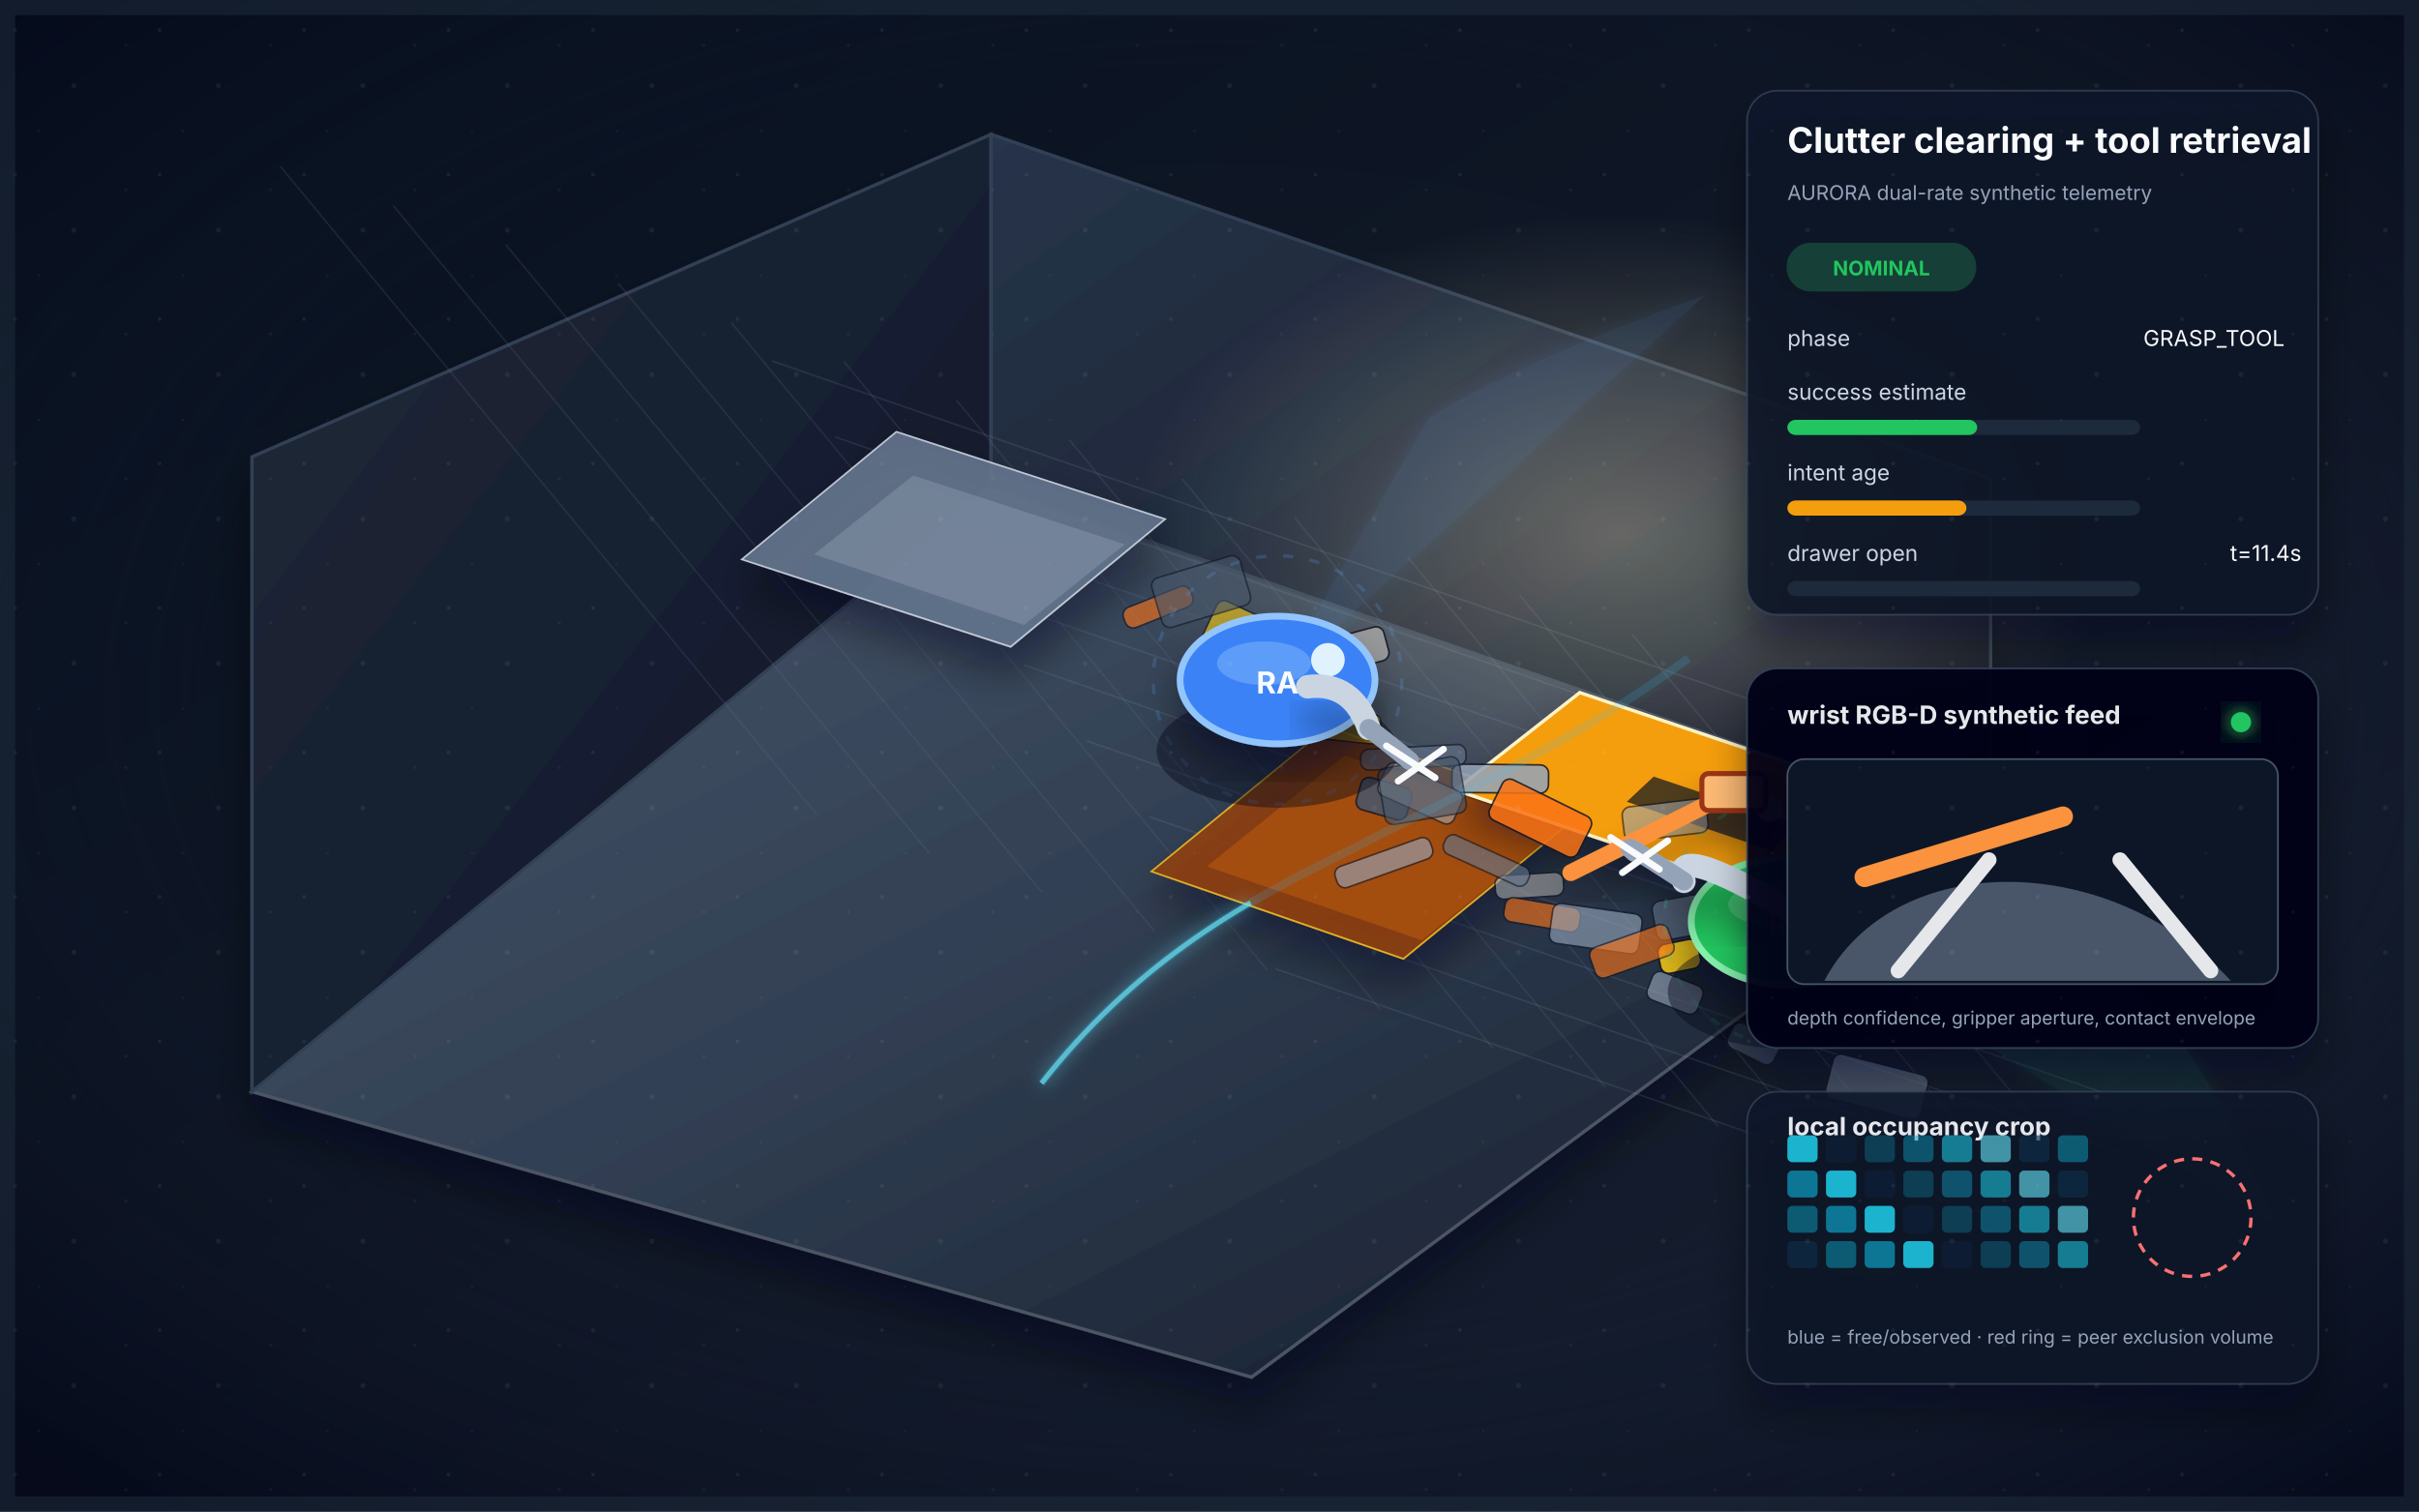
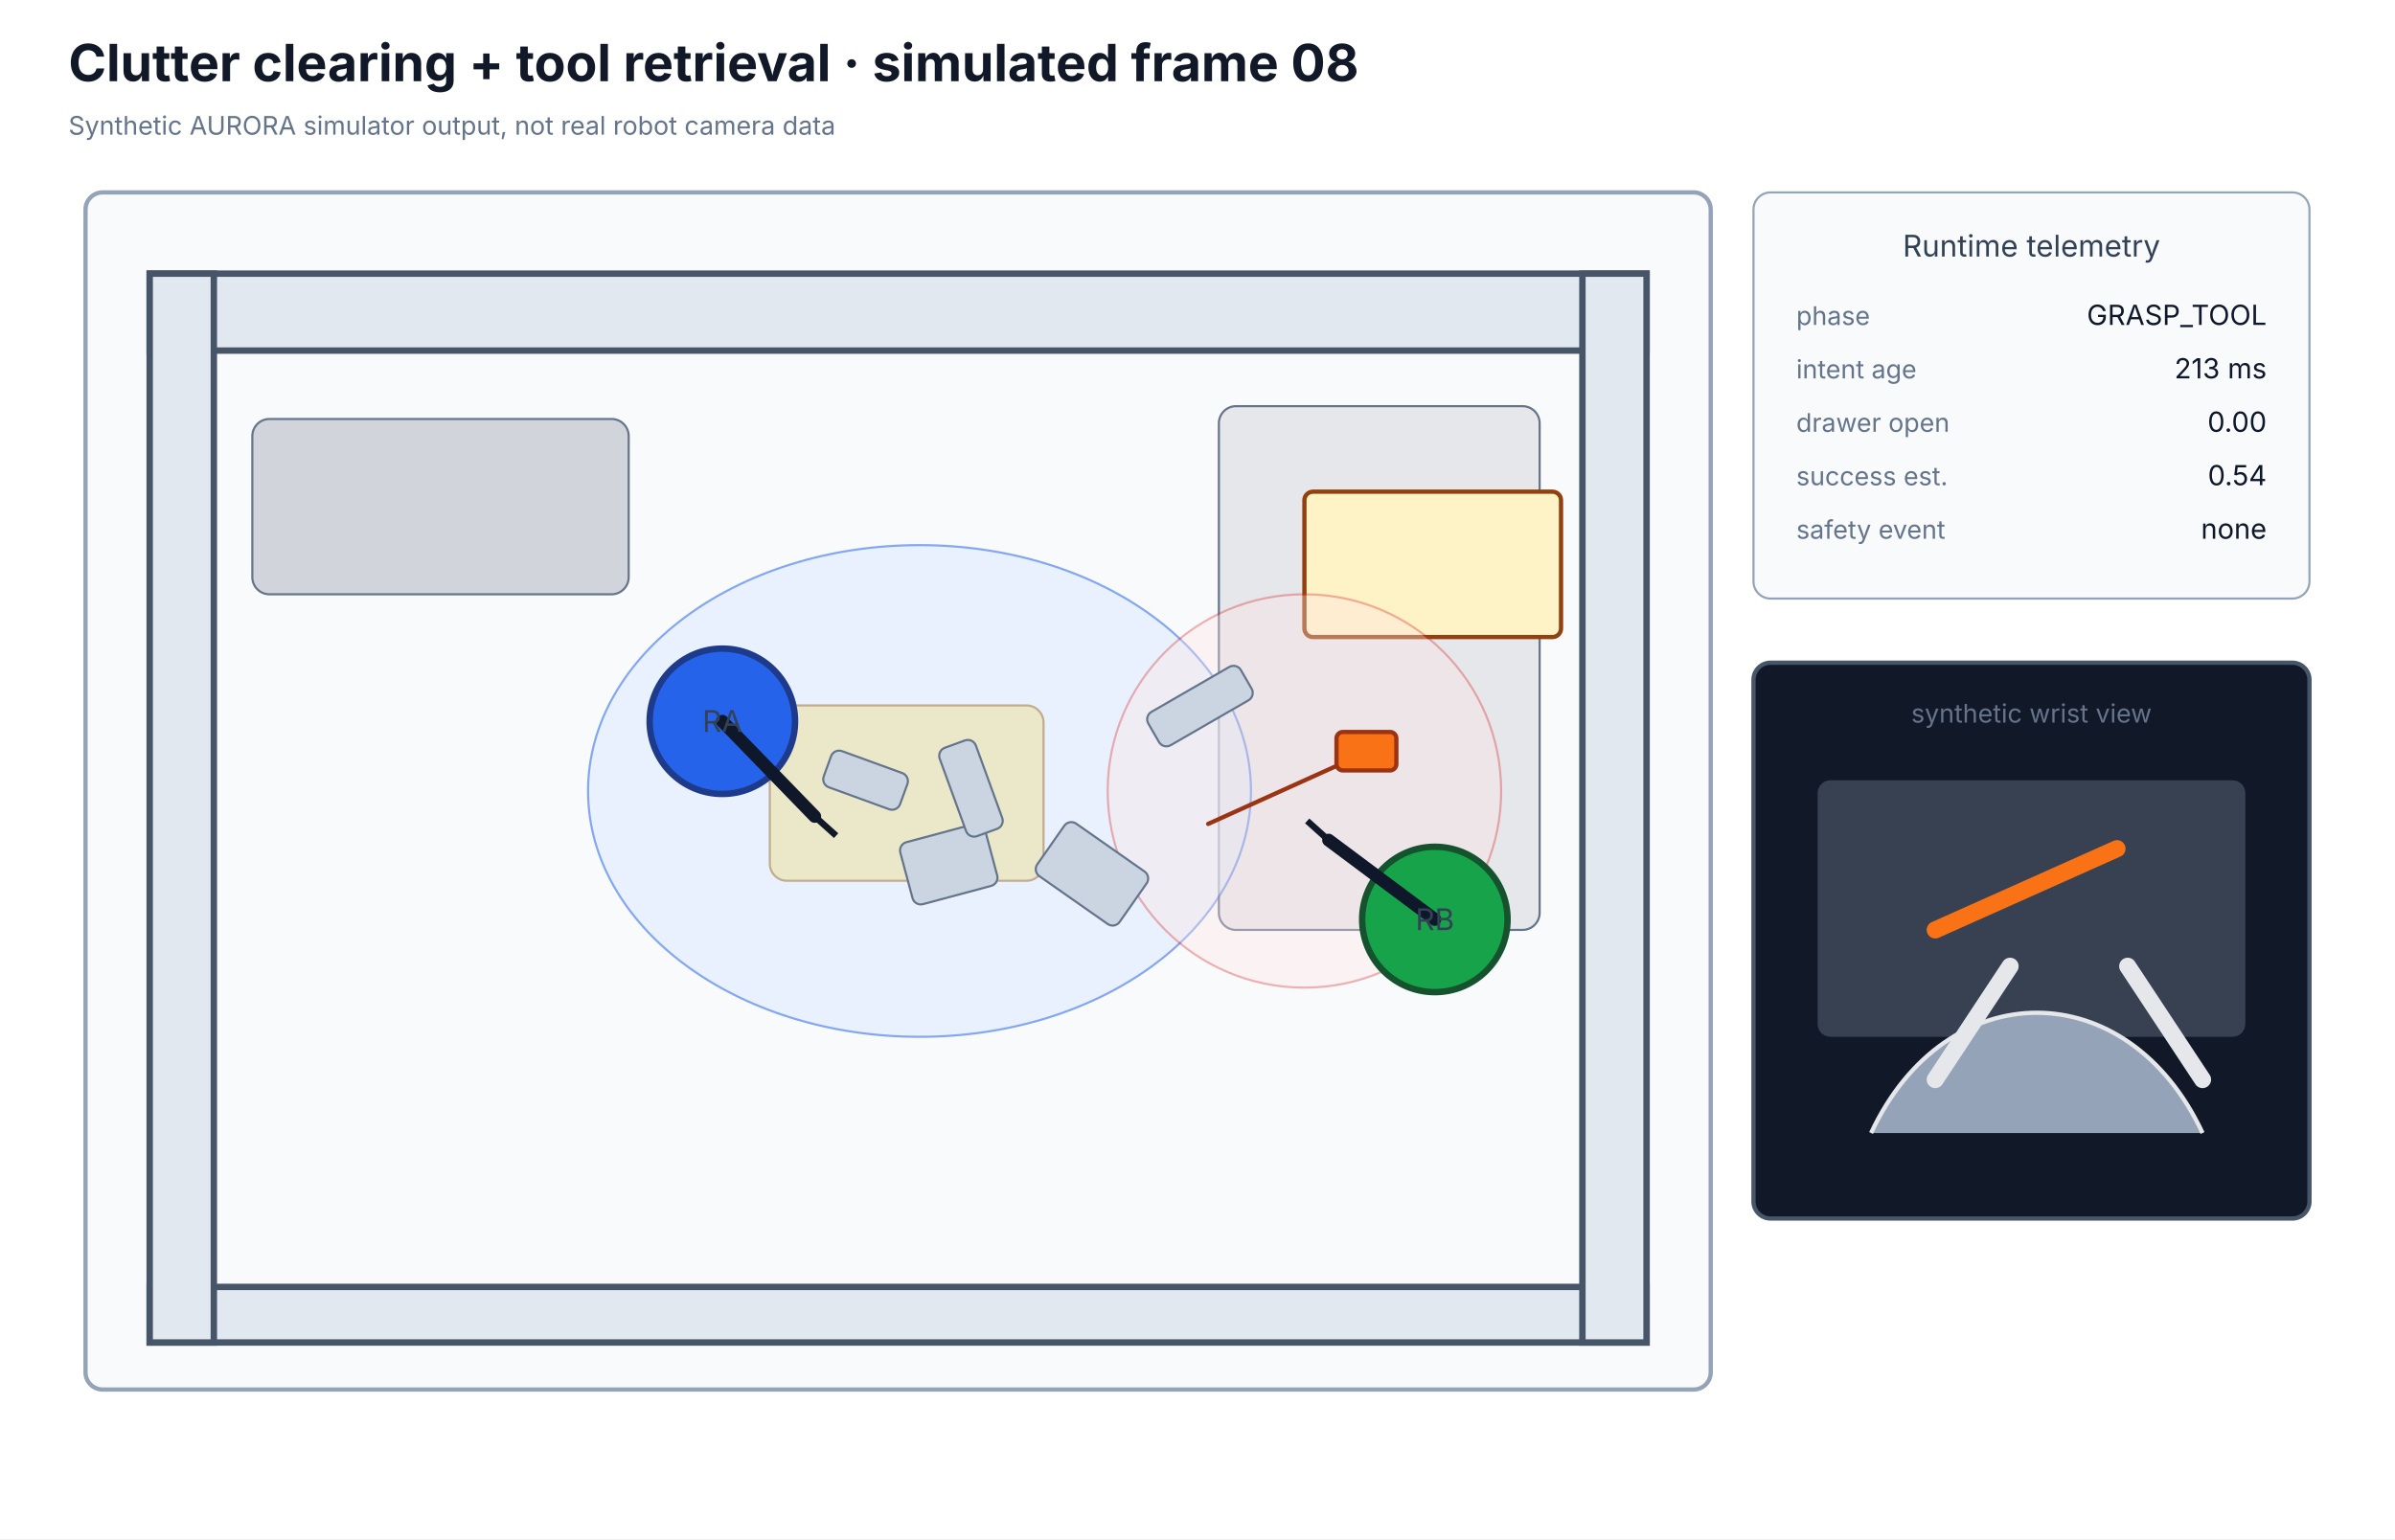
- <svg xmlns="http://www.w3.org/2000/svg" width="1440" height="900" viewBox="0 0 1440 900">
-   <defs>
-     <linearGradient id="bg" x1="0" y1="0" x2="1" y2="1">
-       <stop offset="0" stop-color="#07111f" />
-       <stop offset="0.55" stop-color="#111827" />
-       <stop offset="1" stop-color="#172033" />
-     </linearGradient>
-     <radialGradient id="vignette" cx="50%" cy="46%" r="70%">
-       <stop offset="0" stop-color="#ffffff" stop-opacity="0.07" />
-       <stop offset="0.58" stop-color="#0f172a" stop-opacity="0" />
-       <stop offset="1" stop-color="#020617" stop-opacity="0.82" />
-     </radialGradient>
-     <linearGradient id="floorGrad" x1="0" y1="0" x2="1" y2="1">
-       <stop offset="0" stop-color="#475569" />
-       <stop offset="0.45" stop-color="#334155" />
-       <stop offset="1" stop-color="#111827" />
-     </linearGradient>
-     <linearGradient id="wallLeft" x1="0" y1="0" x2="1" y2="1">
-       <stop offset="0" stop-color="#1f2937" />
-       <stop offset="1" stop-color="#0f172a" />
-     </linearGradient>
-     <linearGradient id="wallRight" x1="0" y1="0" x2="1" y2="1">
-       <stop offset="0" stop-color="#273449" />
-       <stop offset="1" stop-color="#111827" />
-     </linearGradient>
-     <radialGradient id="lamp" cx="50%" cy="50%" r="50%">
-       <stop offset="0" stop-color="#fef3c7" stop-opacity="0.60" />
-       <stop offset="1" stop-color="#fef3c7" stop-opacity="0" />
-     </radialGradient>
-     <pattern id="dust" width="86" height="86" patternUnits="userSpaceOnUse">
-       <circle cx="9" cy="18" r="1.1" fill="#e5e7eb" opacity="0.22" />
-       <circle cx="44" cy="51" r="1.5" fill="#f8fafc" opacity="0.18" />
-       <circle cx="75" cy="27" r="0.9" fill="#cbd5e1" opacity="0.18" />
-       <circle cx="23" cy="78" r="0.7" fill="#fef3c7" opacity="0.16" />
-     </pattern>
-     <filter id="softShadow" x="-30%" y="-30%" width="160%" height="160%">
-       <feDropShadow dx="0" dy="16" stdDeviation="12" flood-color="#020617" flood-opacity="0.45" />
-     </filter>
-     <filter id="glow" x="-50%" y="-50%" width="200%" height="200%">
-       <feGaussianBlur stdDeviation="5" result="coloredBlur" />
-       <feMerge>
-         <feMergeNode in="coloredBlur" />
-         <feMergeNode in="SourceGraphic" />
-       </feMerge>
-     </filter>
-   </defs>
-   <rect width="1440" height="900" fill="url(#bg)" />
-   <rect width="1440" height="900" fill="url(#vignette)" opacity="0.95" />
-   <g filter="url(#softShadow)">
-     <path d="M150 650 L590 290 L1185 495 L745 820 Z" fill="url(#floorGrad)" stroke="#4b5563" stroke-width="2" />
-     <path d="M150 650 L150 272 L590 80 L590 290 Z" fill="url(#wallLeft)" stroke="#334155" stroke-width="2" />
-     <path d="M590 80 L1185 285 L1185 495 L590 290 Z" fill="url(#wallRight)" stroke="#334155" stroke-width="2" />
-   </g>
-   <line x1="166.9" y1="99.1" x2="486.1" y2="484.8" stroke="#64748b" stroke-width="1" opacity="0.18" />
-   <line x1="234.0" y1="122.3" x2="553.2" y2="508.0" stroke="#64748b" stroke-width="1" opacity="0.18" />
-   <line x1="301.0" y1="145.6" x2="620.2" y2="531.3" stroke="#64748b" stroke-width="1" opacity="0.18" />
-   <line x1="368.1" y1="168.8" x2="687.3" y2="554.5" stroke="#64748b" stroke-width="1" opacity="0.18" />
-   <line x1="435.2" y1="192.0" x2="754.4" y2="577.7" stroke="#64748b" stroke-width="1" opacity="0.18" />
-   <line x1="502.3" y1="215.2" x2="821.5" y2="600.9" stroke="#64748b" stroke-width="1" opacity="0.18" />
-   <line x1="569.4" y1="238.4" x2="888.6" y2="624.1" stroke="#64748b" stroke-width="1" opacity="0.18" />
-   <line x1="636.4" y1="261.7" x2="955.6" y2="647.4" stroke="#64748b" stroke-width="1" opacity="0.18" />
-   <line x1="703.5" y1="284.9" x2="1022.7" y2="670.6" stroke="#64748b" stroke-width="1" opacity="0.18" />
-   <line x1="770.6" y1="308.1" x2="1089.8" y2="693.8" stroke="#64748b" stroke-width="1" opacity="0.18" />
-   <line x1="837.7" y1="331.3" x2="1156.9" y2="717.0" stroke="#64748b" stroke-width="1" opacity="0.18" />
-   <line x1="904.8" y1="354.5" x2="1224.0" y2="740.2" stroke="#64748b" stroke-width="1" opacity="0.18" />
-   <line x1="971.8" y1="377.8" x2="1291.0" y2="763.5" stroke="#64748b" stroke-width="1" opacity="0.18" />
-   <line x1="459.8" y1="215.0" x2="1068.2" y2="425.6" stroke="#94a3b8" stroke-width="1" opacity="0.14" />
-   <line x1="497.2" y1="260.2" x2="1105.6" y2="470.8" stroke="#94a3b8" stroke-width="1" opacity="0.14" />
-   <line x1="534.7" y1="305.5" x2="1143.1" y2="516.1" stroke="#94a3b8" stroke-width="1" opacity="0.14" />
-   <line x1="572.1" y1="350.7" x2="1180.5" y2="561.3" stroke="#94a3b8" stroke-width="1" opacity="0.14" />
-   <line x1="609.6" y1="396.0" x2="1218.0" y2="606.6" stroke="#94a3b8" stroke-width="1" opacity="0.14" />
-   <line x1="647.0" y1="441.2" x2="1255.4" y2="651.8" stroke="#94a3b8" stroke-width="1" opacity="0.14" />
-   <line x1="684.4" y1="486.4" x2="1292.8" y2="697.0" stroke="#94a3b8" stroke-width="1" opacity="0.14" />
-   <line x1="721.9" y1="531.7" x2="1330.3" y2="742.3" stroke="#94a3b8" stroke-width="1" opacity="0.14" />
-   <line x1="759.3" y1="576.9" x2="1367.7" y2="787.5" stroke="#94a3b8" stroke-width="1" opacity="0.14" />
-   <ellipse cx="965" cy="318" rx="290" ry="190" fill="url(#lamp)" opacity="0.55" />
-   <g filter="url(#softShadow)">
-     <path d="M533.6 257.1 l160 52 l-92 76 l-160 -52z" fill="#64748b" stroke="#cbd5e1" opacity="0.92" />
-     <path d="M543.6 283.1 l126 41 l-60 48 l-125 -42z" fill="#94a3b8" opacity="0.35" />
-   </g>
-   <g filter="url(#softShadow)">
-     <path d="M790.4 432.9 l150 52 l-105 86 l-150 -52z" fill="#92400e" stroke="#fbbf24" opacity="0.86" />
-     <path d="M800.4 449.9 l128 44 l-82 66 l-128 -44z" fill="#b45309" opacity="0.65" />
-   </g>
-   <g filter="url(#softShadow)">
-     <path d="M940.4 412.4 l190 64 l-74 58 l-190 -64z" fill="#f59e0b" stroke="#fef3c7" stroke-width="2" />
-     <path d="M984.4 462.4 l86 29 l-16 15 l-86 -29z" fill="#111827" opacity="0.72" />
-     <circle cx="1053.4" cy="481.4" r="8" fill="#fef3c7" />
-   </g>
-   <rect x="864.4" y="454.9" width="57.5" height="16.9" rx="5" fill="#94a3b8" stroke="#111827" opacity="0.86" transform="rotate(0.6 864.4 454.9)" />
-   <rect x="809.6" y="446.4" width="62.9" height="12.5" rx="5" fill="#64748b" stroke="#111827" opacity="0.62" transform="rotate(-3.1 809.6 446.4)" />
-   <rect x="759.1" y="419.0" width="63.9" height="17.9" rx="5" fill="#facc15" stroke="#111827" opacity="0.62" transform="rotate(6.0 759.1 419.0)" />
-   <rect x="889.6" y="521.7" width="40.8" height="14.1" rx="5" fill="#a3a3a3" stroke="#111827" opacity="0.62" transform="rotate(-3.7 889.6 521.7)" />
-   <rect x="896.8" y="533.6" width="45.6" height="14.7" rx="5" fill="#f97316" stroke="#111827" opacity="0.62" transform="rotate(9.7 896.8 533.6)" />
-   <rect x="811.6" y="461.7" width="31.2" height="19.9" rx="5" fill="#475569" stroke="#111827" opacity="0.86" transform="rotate(16.0 811.6 461.7)" />
-   <rect x="925.0" y="537.2" width="53.8" height="24.1" rx="5" fill="#94a3b8" stroke="#111827" opacity="0.62" transform="rotate(8.1 925.0 537.2)" />
-   <rect x="862.6" y="495.4" width="54.6" height="12.4" rx="5" fill="#64748b" stroke="#111827" opacity="0.62" transform="rotate(24.5 862.6 495.4)" />
-   <rect x="768.9" y="390.6" width="28.3" height="18.2" rx="5" fill="#facc15" stroke="#111827" opacity="0.62" transform="rotate(-24.1 768.9 390.6)" />
-   <rect x="827.3" y="452.5" width="49.5" height="21.2" rx="5" fill="#a3a3a3" stroke="#111827" opacity="0.62" transform="rotate(24.4 827.3 452.5)" />
-   <rect x="896.5" y="462.2" width="58.7" height="26.8" rx="5" fill="#f97316" stroke="#111827" opacity="0.86" transform="rotate(26.2 896.5 462.2)" />
-   <rect x="1033.9" y="607.2" width="30.6" height="16.7" rx="5" fill="#475569" stroke="#111827" opacity="0.62" transform="rotate(26.4 1033.9 607.2)" />
-   <rect x="793.2" y="517.5" width="60.2" height="13.3" rx="5" fill="#94a3b8" stroke="#111827" opacity="0.62" transform="rotate(-19.6 793.2 517.5)" />
-   <rect x="1092.4" y="626.5" width="58.5" height="27.4" rx="5" fill="#64748b" stroke="#111827" opacity="0.62" transform="rotate(14.5 1092.4 626.5)" />
-   <rect x="726.3" y="356.0" width="48.4" height="31.2" rx="5" fill="#facc15" stroke="#111827" opacity="0.62" transform="rotate(25.1 726.3 356.0)" />
-   <rect x="794.3" y="379.7" width="29.3" height="20.8" rx="5" fill="#a3a3a3" stroke="#111827" opacity="0.86" transform="rotate(-15.1 794.3 379.7)" />
-   <rect x="667.0" y="363.4" width="43.0" height="13.0" rx="5" fill="#f97316" stroke="#111827" opacity="0.62" transform="rotate(-21.7 667.0 363.4)" />
-   <rect x="684.3" y="345.4" width="54.9" height="30.8" rx="5" fill="#475569" stroke="#111827" opacity="0.62" transform="rotate(-16.7 684.3 345.4)" />
-   <rect x="985.4" y="576.9" width="32.2" height="18.0" rx="5" fill="#94a3b8" stroke="#111827" opacity="0.62" transform="rotate(21.4 985.4 576.9)" />
-   <rect x="982.6" y="537.4" width="55.3" height="23.8" rx="5" fill="#64748b" stroke="#111827" opacity="0.62" transform="rotate(-10.4 982.6 537.4)" />
-   <rect x="986.0" y="563.2" width="24.3" height="17.7" rx="5" fill="#facc15" stroke="#111827" opacity="0.86" transform="rotate(-11.5 986.0 563.2)" />
-   <rect x="965.1" y="481.0" width="50.3" height="20.4" rx="5" fill="#a3a3a3" stroke="#111827" opacity="0.62" transform="rotate(-6.8 965.1 481.0)" />
-   <rect x="944.8" y="565.7" width="49.6" height="19.3" rx="5" fill="#f97316" stroke="#111827" opacity="0.62" transform="rotate(-19.6 944.8 565.7)" />
-   <rect x="819.5" y="458.2" width="49.1" height="34.0" rx="5" fill="#475569" stroke="#111827" opacity="0.62" transform="rotate(-9.8 819.5 458.2)" />
-   <path d="M760.5 404.9 l90.0 -155.9 q46 -30 164.4 -73.2 z" fill="#60a5fa" opacity="0.10" filter="url(#glow)" />
-   <circle cx="760.5" cy="404.9" r="74" fill="none" stroke="#60a5fa" stroke-width="2" opacity="0.20" stroke-dasharray="6 10" />
-   <path d="M1064.8 548.6 l174.7 43.5 q46 -30 115.7 137.9 z" fill="#34d399" opacity="0.10" filter="url(#glow)" />
-   <circle cx="1064.8" cy="548.6" r="74" fill="none" stroke="#34d399" stroke-width="2" opacity="0.20" stroke-dasharray="6 10" />
-   <g filter="url(#softShadow)">
-     <path d="M935.1 519.6 L1027.1 473.6" stroke="#fb923c" stroke-width="10" stroke-linecap="round" />
-     <rect x="1013.1" y="460.6" width="38" height="22" rx="4" fill="#fdba74" stroke="#9a3412" stroke-width="3" />
-   </g>
-   <ellipse cx="760.5" cy="446.9" rx="72" ry="34" fill="#020617" opacity="0.42" />
-   <g filter="url(#softShadow)">
-     <ellipse cx="760.5" cy="404.9" rx="58" ry="38" fill="#3b82f6" stroke="#93c5fd" stroke-width="4" />
-     <ellipse cx="752.5" cy="394.9" rx="28" ry="13" fill="#93c5fd" opacity="0.38" />
-     <circle cx="790.5" cy="392.9" r="10" fill="#e0f2fe" />
-     <text x="760.5" y="412.9" font-family="Inter,Arial,sans-serif" font-size="18" font-weight="700" text-anchor="middle" fill="#f8fafc">RA</text>
-   </g>
-   <path d="M778.5 408.9 Q804.8 405.6 814.8 433.6" stroke="#cbd5e1" stroke-width="14" stroke-linecap="round" fill="none" filter="url(#softShadow)" />
-   <path d="M814.8 433.6 Q827.3 443.1 839.3 453.1" stroke="#94a3b8" stroke-width="11" stroke-linecap="round" fill="none" />
-   <path d="M825.3 444.1 L854.3 463.1 M832.3 465.1 L859.3 446.1" stroke="#f8fafc" stroke-width="4" stroke-linecap="round" />
-   <ellipse cx="1064.8" cy="590.6" rx="72" ry="34" fill="#020617" opacity="0.42" />
-   <g filter="url(#softShadow)">
-     <ellipse cx="1064.8" cy="548.6" rx="58" ry="38" fill="#22c55e" stroke="#86efac" stroke-width="4" />
-     <ellipse cx="1056.8" cy="538.6" rx="28" ry="13" fill="#86efac" opacity="0.38" />
-     <circle cx="1094.8" cy="536.6" r="10" fill="#e0f2fe" />
-     <text x="1064.8" y="556.6" font-family="Inter,Arial,sans-serif" font-size="18" font-weight="700" text-anchor="middle" fill="#f8fafc">RB</text>
-   </g>
-   <path d="M1082.8 552.6 Q992.4 496.7 1002.4 524.7" stroke="#cbd5e1" stroke-width="14" stroke-linecap="round" fill="none" filter="url(#softShadow)" />
-   <path d="M1002.4 524.7 Q960.8 497.6 972.8 507.6" stroke="#94a3b8" stroke-width="11" stroke-linecap="round" fill="none" />
-   <path d="M958.8 498.6 L987.8 517.6 M965.8 519.6 L992.8 500.6" stroke="#f8fafc" stroke-width="4" stroke-linecap="round" />
-   <path d="M620 645 C675 575, 735 540, 800 508 C874 470, 940 440, 1005 392" fill="none" stroke="#38bdf8" stroke-width="5" opacity="0.16" />
-   <path d="M620 645 C675 575, 735 540, 800 508 C874 470, 940 440, 1005 392" fill="none" stroke="#67e8f9" stroke-width="3" opacity="0.72" stroke-dasharray="165.5 800" filter="url(#glow)" />
-   <g filter="url(#softShadow)">
-     <rect x="1040" y="54" width="340" height="312" rx="18" fill="#0f172a" opacity="0.88" stroke="#334155" />
-     <text x="1064" y="91" font-family="Inter,Arial,sans-serif" font-size="21" font-weight="700" fill="#f8fafc">Clutter clearing + tool retrieval</text>
-     <text x="1064" y="119" font-family="Inter,Arial,sans-serif" font-size="12" fill="#94a3b8">AURORA dual-rate synthetic telemetry</text>
-     <rect x="1064" y="145" width="112" height="28" rx="14" fill="#22c55e" opacity="0.23" stroke="#22c55e" />
-     <text x="1120" y="164" font-family="Inter,Arial,sans-serif" font-size="12" font-weight="700" text-anchor="middle" fill="#22c55e">NOMINAL</text>
-     <text x="1064" y="206" font-family="Inter,Arial,sans-serif" font-size="13" fill="#cbd5e1">phase</text>
-     <text x="1360" y="206" font-family="Inter,Arial,sans-serif" font-size="13" text-anchor="end" fill="#f8fafc">GRASP_TOOL</text>
-     <text x="1064" y="238" font-family="Inter,Arial,sans-serif" font-size="13" fill="#cbd5e1">success estimate</text>
-     <rect x="1064" y="250" width="210" height="9" rx="5" fill="#1e293b" />
-     <rect x="1064" y="250" width="113.0" height="9" rx="5" fill="#22c55e" />
-     <text x="1064" y="286" font-family="Inter,Arial,sans-serif" font-size="13" fill="#cbd5e1">intent age</text>
-     <rect x="1064" y="298" width="210" height="9" rx="5" fill="#1e293b" />
-     <rect x="1064" y="298" width="106.6" height="9" rx="5" fill="#f59e0b" />
-     <text x="1064" y="334" font-family="Inter,Arial,sans-serif" font-size="13" fill="#cbd5e1">drawer open</text>
-     <rect x="1064" y="346" width="210" height="9" rx="5" fill="#1e293b" />
-     <rect x="1064" y="346" width="0.0" height="9" rx="5" fill="#38bdf8" />
-     <text x="1370" y="334" font-family="Inter,Arial,sans-serif" font-size="13" text-anchor="end" fill="#f8fafc">t=11.4s</text>
-   </g>
-   <g filter="url(#softShadow)">
-     <rect x="1040" y="398" width="340" height="226" rx="18" fill="#020617" opacity="0.94" stroke="#334155" />
-     <text x="1064" y="431" font-family="Inter,Arial,sans-serif" font-size="15" font-weight="700" fill="#e5e7eb">wrist RGB-D synthetic feed</text>
-     <rect x="1064" y="452" width="292" height="134" rx="10" fill="#111827" stroke="#475569" />
-     <path d="M1086 584 C1128 505, 1256 506, 1328 584" fill="#64748b" opacity="0.68" />
-     <line x1="1130" y1="578" x2="1184" y2="512" stroke="#e5e7eb" stroke-width="9" stroke-linecap="round" />
-     <line x1="1262" y1="512" x2="1316" y2="578" stroke="#e5e7eb" stroke-width="9" stroke-linecap="round" />
-     <path d="M1110 522.2 L1228 486.2" stroke="#fb923c" stroke-width="12" stroke-linecap="round" />
-     <circle cx="1334" cy="430" r="6" fill="#22c55e" filter="url(#glow)" />
-     <text x="1064" y="610" font-family="Inter,Arial,sans-serif" font-size="11" fill="#94a3b8">depth confidence, gripper aperture, contact envelope</text>
-   </g>
-   <g filter="url(#softShadow)">
-     <rect x="1040" y="650" width="340" height="174" rx="18" fill="#0f172a" opacity="0.88" stroke="#334155" />
-     <text x="1064" y="676" font-family="Inter,Arial,sans-serif" font-size="15" font-weight="700" fill="#e5e7eb">local occupancy crop</text>
-     <rect x="1064" y="676" width="18" height="16" rx="3" fill="#22d3ee" opacity="0.83" />
-     <rect x="1087" y="676" width="18" height="16" rx="3" fill="#082f49" opacity="0.35" />
-     <rect x="1110" y="676" width="18" height="16" rx="3" fill="#0e7490" opacity="0.41" />
-     <rect x="1133" y="676" width="18" height="16" rx="3" fill="#0891b2" opacity="0.47" />
-     <rect x="1156" y="676" width="18" height="16" rx="3" fill="#22d3ee" opacity="0.53" />
-     <rect x="1179" y="676" width="18" height="16" rx="3" fill="#67e8f9" opacity="0.59" />
-     <rect x="1202" y="676" width="18" height="16" rx="3" fill="#082f49" opacity="0.65" />
-     <rect x="1225" y="676" width="18" height="16" rx="3" fill="#0e7490" opacity="0.71" />
-     <rect x="1064" y="697" width="18" height="16" rx="3" fill="#0891b2" opacity="0.77" />
-     <rect x="1087" y="697" width="18" height="16" rx="3" fill="#22d3ee" opacity="0.83" />
-     <rect x="1110" y="697" width="18" height="16" rx="3" fill="#082f49" opacity="0.35" />
-     <rect x="1133" y="697" width="18" height="16" rx="3" fill="#0e7490" opacity="0.41" />
-     <rect x="1156" y="697" width="18" height="16" rx="3" fill="#0891b2" opacity="0.47" />
-     <rect x="1179" y="697" width="18" height="16" rx="3" fill="#22d3ee" opacity="0.53" />
-     <rect x="1202" y="697" width="18" height="16" rx="3" fill="#67e8f9" opacity="0.59" />
-     <rect x="1225" y="697" width="18" height="16" rx="3" fill="#082f49" opacity="0.65" />
-     <rect x="1064" y="718" width="18" height="16" rx="3" fill="#0e7490" opacity="0.71" />
-     <rect x="1087" y="718" width="18" height="16" rx="3" fill="#0891b2" opacity="0.77" />
-     <rect x="1110" y="718" width="18" height="16" rx="3" fill="#22d3ee" opacity="0.83" />
-     <rect x="1133" y="718" width="18" height="16" rx="3" fill="#082f49" opacity="0.35" />
-     <rect x="1156" y="718" width="18" height="16" rx="3" fill="#0e7490" opacity="0.41" />
-     <rect x="1179" y="718" width="18" height="16" rx="3" fill="#0891b2" opacity="0.47" />
-     <rect x="1202" y="718" width="18" height="16" rx="3" fill="#22d3ee" opacity="0.53" />
-     <rect x="1225" y="718" width="18" height="16" rx="3" fill="#67e8f9" opacity="0.59" />
-     <rect x="1064" y="739" width="18" height="16" rx="3" fill="#082f49" opacity="0.65" />
-     <rect x="1087" y="739" width="18" height="16" rx="3" fill="#0e7490" opacity="0.71" />
-     <rect x="1110" y="739" width="18" height="16" rx="3" fill="#0891b2" opacity="0.77" />
-     <rect x="1133" y="739" width="18" height="16" rx="3" fill="#22d3ee" opacity="0.83" />
-     <rect x="1156" y="739" width="18" height="16" rx="3" fill="#082f49" opacity="0.35" />
-     <rect x="1179" y="739" width="18" height="16" rx="3" fill="#0e7490" opacity="0.41" />
-     <rect x="1202" y="739" width="18" height="16" rx="3" fill="#0891b2" opacity="0.47" />
-     <rect x="1225" y="739" width="18" height="16" rx="3" fill="#22d3ee" opacity="0.53" />
-     <rect x="1270" y="690" width="70" height="70" rx="35" fill="none" stroke="#f87171" stroke-width="2" stroke-dasharray="6 5" />
-     <text x="1064" y="800" font-family="Inter,Arial,sans-serif" font-size="11" fill="#94a3b8">blue = free/observed · red ring = peer exclusion volume</text>
-   </g>
-   <rect x="0" y="0" width="1440" height="900" fill="url(#dust)" opacity="0.33" />
-   <rect x="0" y="0" width="1440" height="900" fill="none" stroke="#1e293b" stroke-width="18" opacity="0.55" />
+ <svg xmlns="http://www.w3.org/2000/svg" width="1120" height="720" viewBox="0 0 1120 720">
+   <style>text{font-family:Inter,Arial,sans-serif}.title{font-size:24px;font-weight:700;fill:#111827}.label{font-size:14px;fill:#334155}.small{font-size:12px;fill:#64748b}.hud{font-size:13px;fill:#0f172a}.wall{fill:#e2e8f0;stroke:#475569;stroke-width:3}.floor{fill:#f8fafc}.zone{fill:#dbeafe;stroke:#2563eb;stroke-width:1;opacity:.55}.danger{fill:#fee2e2;stroke:#dc2626;stroke-width:1}.drawer{fill:#fef3c7;stroke:#92400e;stroke-width:2}.clutter{fill:#cbd5e1;stroke:#64748b;stroke-width:1}.tool{fill:#f97316;stroke:#9a3412;stroke-width:2}.robotA{fill:#2563eb;stroke:#1e3a8a;stroke-width:3}.robotB{fill:#16a34a;stroke:#14532d;stroke-width:3}.arm{stroke:#0f172a;stroke-width:6;stroke-linecap:round}.grip{stroke:#111827;stroke-width:3}</style>
+   <rect width="100%" height="100%" fill="#ffffff" />
+   <text x="32.0" y="38.0" class="title" text-anchor="start">Clutter clearing + tool retrieval · simulated frame 08</text>
+   <text x="32.0" y="63.0" class="small" text-anchor="start">Synthetic AURORA simulator output, not real robot camera data</text>
+   <rect x="40" y="90" width="760" height="560" rx="8" class="floor" stroke="#94a3b8" stroke-width="2" />
+   <rect x="70" y="128" width="700" height="36" class="wall" />
+   <rect x="70" y="602" width="700" height="26" class="wall" />
+   <rect x="70" y="128" width="30" height="500" class="wall" />
+   <rect x="740" y="128" width="30" height="500" class="wall" />
+   <rect x="118" y="196" width="176" height="82" rx="8" fill="#d1d5db" stroke="#64748b" />
+   <rect x="570" y="190" width="150" height="245" rx="8" fill="#e5e7eb" stroke="#64748b" />
+   <rect x="610.0" y="230" width="120.0" height="68" rx="4" class="drawer" />
+   <rect x="360" y="330" width="128" height="82" rx="8" fill="#fde68a" stroke="#a16207" />
+   <ellipse cx="430" cy="370" rx="155" ry="115" class="zone" />
+   <circle cx="610" cy="370" r="92" class="danger" opacity=".35" />
+   <rect x="390" y="350" width="38" height="18" rx="4" class="clutter" transform="rotate(20 390 350)" />
+   <rect x="420" y="395" width="41" height="30" rx="4" class="clutter" transform="rotate(-15 420 395)" />
+   <rect x="455" y="345" width="44" height="18" rx="4" class="clutter" transform="rotate(70 455 345)" />
+   <rect x="500" y="383" width="47" height="30" rx="4" class="clutter" transform="rotate(35 500 383)" />
+   <rect x="535" y="335" width="50" height="18" rx="4" class="clutter" transform="rotate(-30 535 335)" />
+   <path d="M 565.0 385.4 L 638.0 352.4" class="tool" stroke-width="8" stroke-linecap="round" />
+   <rect x="625.0" y="342.4" width="28" height="18" rx="3" class="tool" />
+   <circle cx="337.8" cy="337.4" r="34" class="robotA" />
+   <line x1="337.8" y1="337.4" x2="381.0" y2="381.9" class="arm" />
+   <line x1="371.0" y1="372.9" x2="391.0" y2="390.9" class="grip" />
+   <text x="337.8" y="342.4" class="label" text-anchor="middle">RA</text>
+   <circle cx="671.0" cy="430.1" r="34" class="robotB" />
+   <line x1="671.0" y1="430.1" x2="621.3" y2="393.0" class="arm" />
+   <line x1="611.3" y1="384.0" x2="631.3" y2="402.0" class="grip" />
+   <text x="671.0" y="435.1" class="label" text-anchor="middle">RB</text>
+   <rect x="820" y="90" width="260" height="190" rx="8" fill="#f8fafc" stroke="#94a3b8" />
+   <text x="950.0" y="120.0" class="label" text-anchor="middle">Runtime telemetry</text>
+   <text x="840.0" y="152.0" class="small" text-anchor="start">phase</text>
+   <text x="1060.0" y="152.0" class="hud" text-anchor="end">GRASP_TOOL</text>
+   <text x="840.0" y="177.0" class="small" text-anchor="start">intent age</text>
+   <text x="1060.0" y="177.0" class="hud" text-anchor="end">213 ms</text>
+   <text x="840.0" y="202.0" class="small" text-anchor="start">drawer open</text>
+   <text x="1060.0" y="202.0" class="hud" text-anchor="end">0.00</text>
+   <text x="840.0" y="227.0" class="small" text-anchor="start">success est.</text>
+   <text x="1060.0" y="227.0" class="hud" text-anchor="end">0.54</text>
+   <text x="840.0" y="252.0" class="small" text-anchor="start">safety event</text>
+   <text x="1060.0" y="252.0" class="hud" text-anchor="end">none</text>
+   <rect x="820" y="310" width="260" height="260" rx="8" fill="#111827" stroke="#475569" stroke-width="2" />
+   <text x="950.0" y="338.0" class="small" text-anchor="middle">synthetic wrist view</text>
+   <rect x="850" y="365" width="200" height="120" rx="6" fill="#374151" />
+   <path d="M 875 530 C 910 455, 995 455, 1030 530" fill="#94a3b8" stroke="#e5e7eb" stroke-width="2" />
+   <line x1="905" y1="505" x2="940" y2="452" stroke="#e5e7eb" stroke-width="8" stroke-linecap="round" />
+   <line x1="995" y1="452" x2="1030" y2="505" stroke="#e5e7eb" stroke-width="8" stroke-linecap="round" />
+   <path d="M 905 435 L 990 397" stroke="#f97316" stroke-width="8" stroke-linecap="round" />
</svg>
